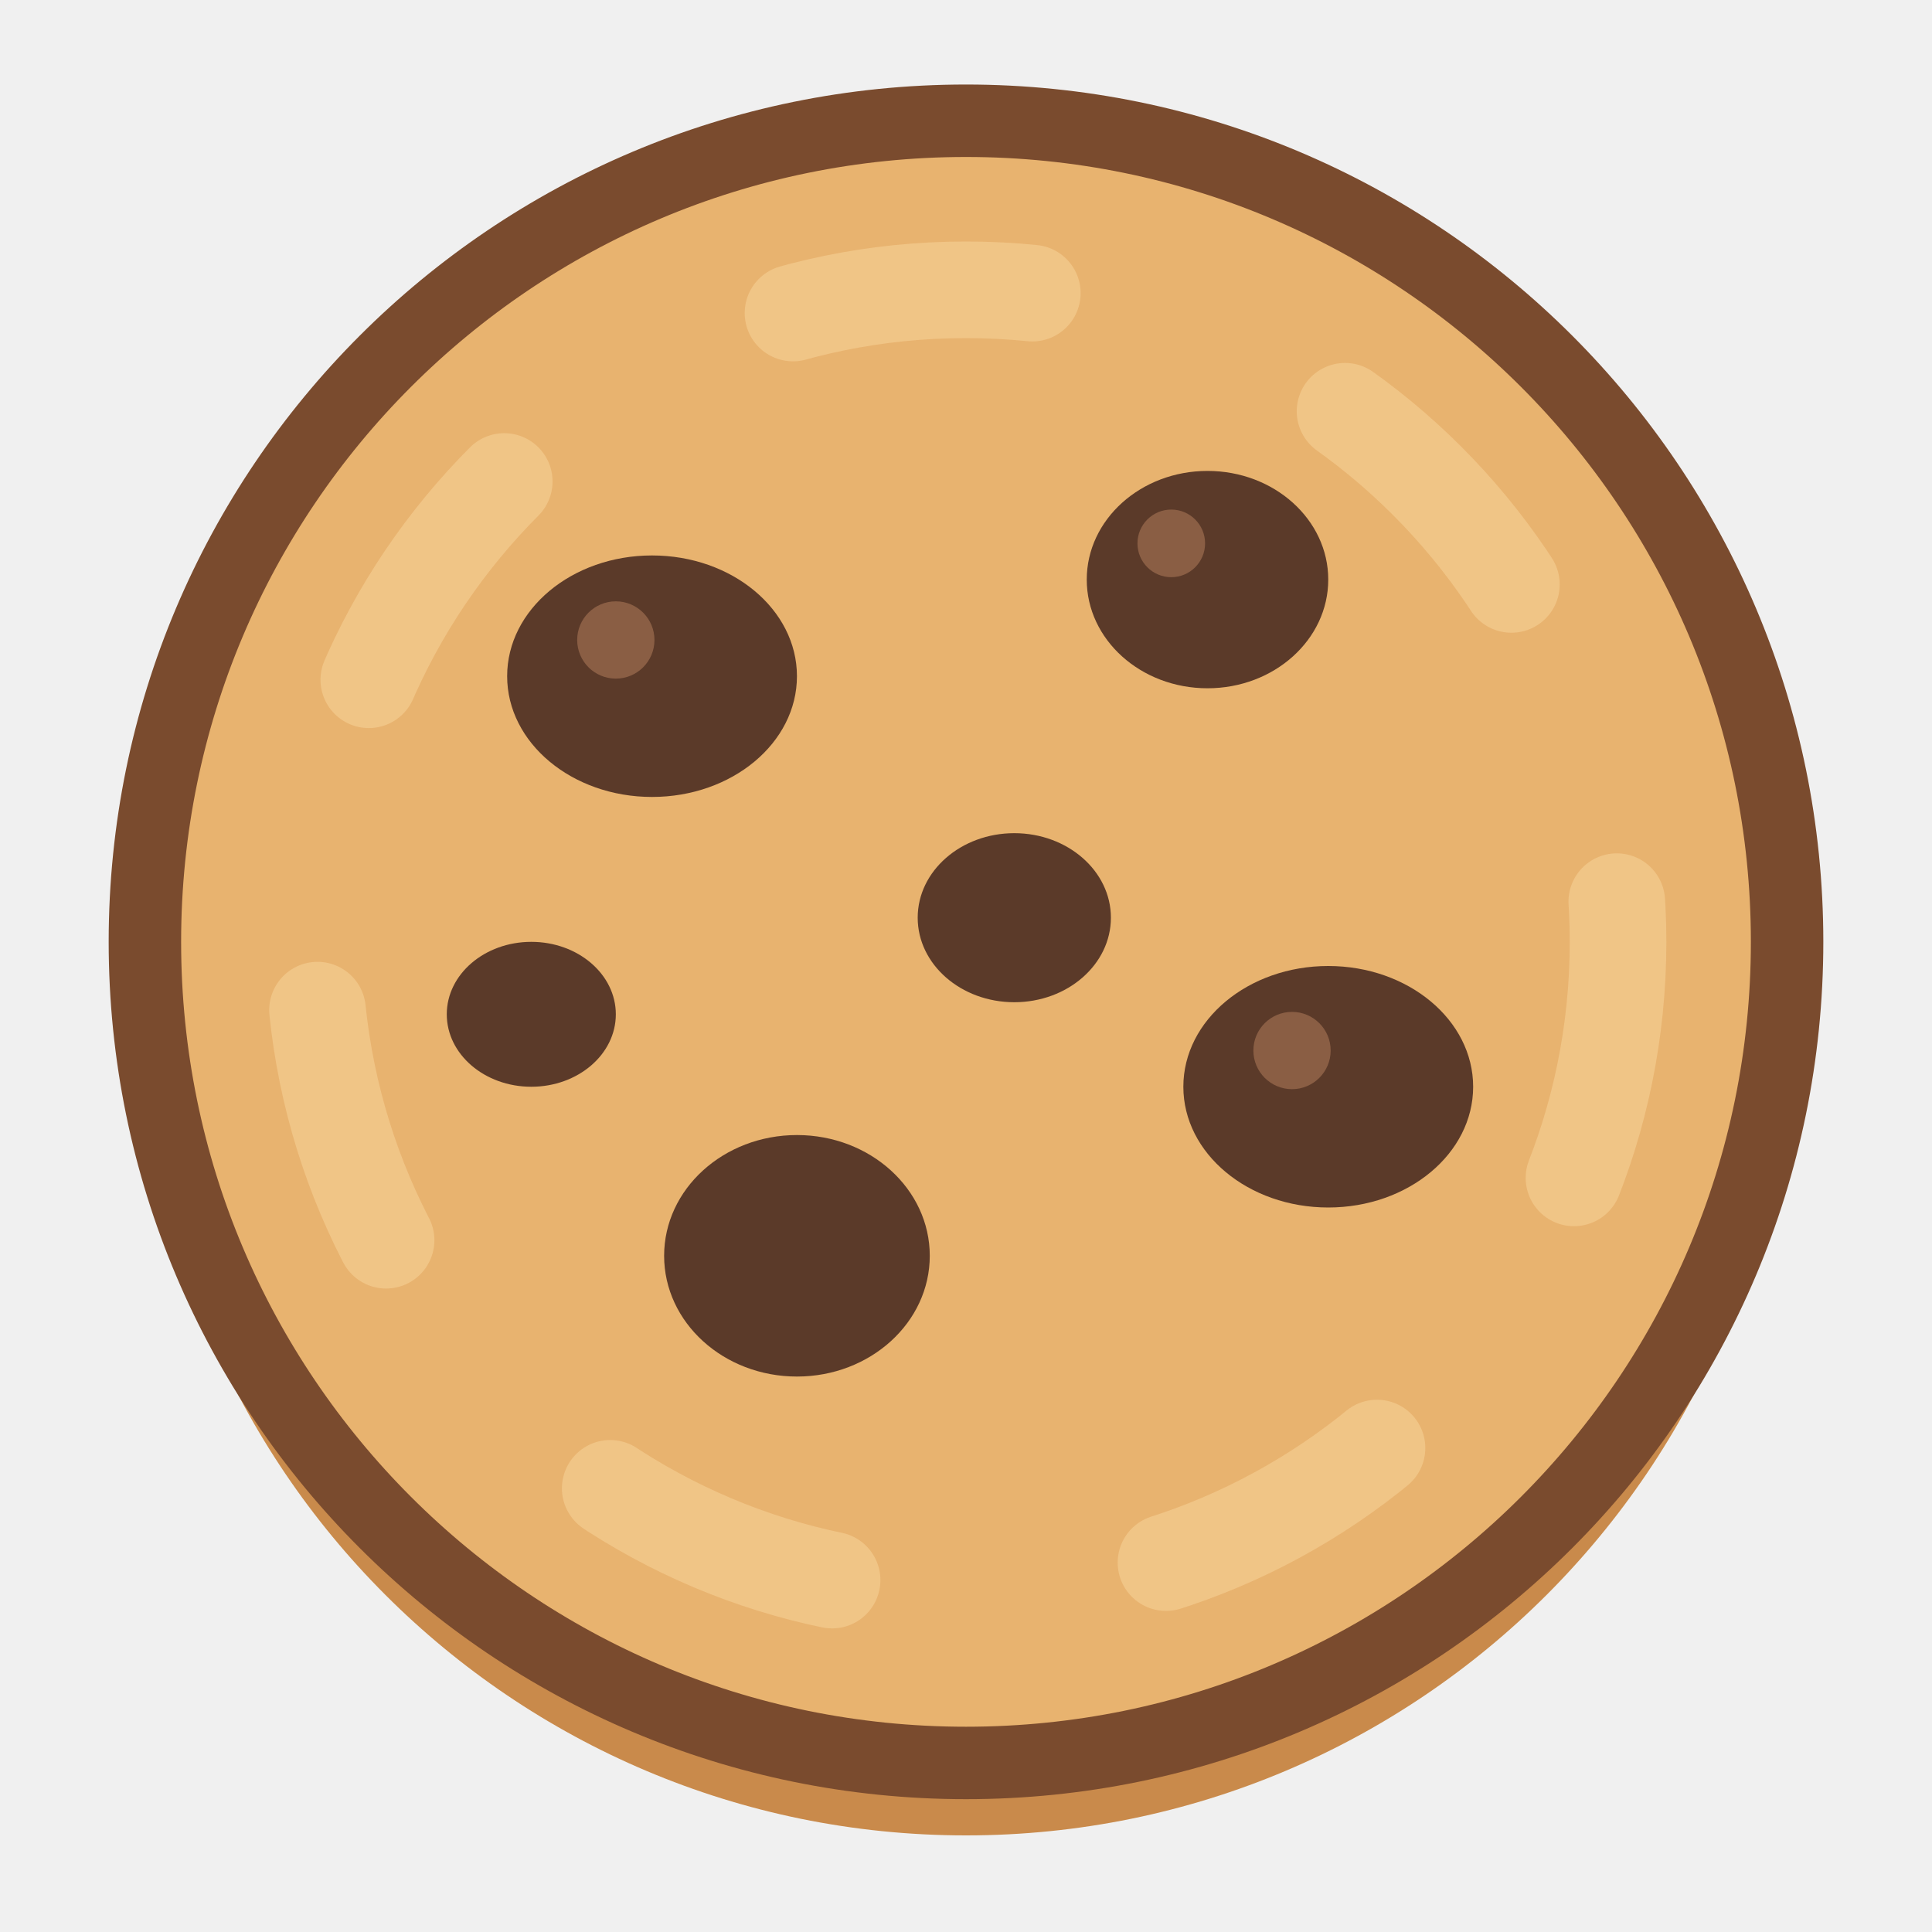
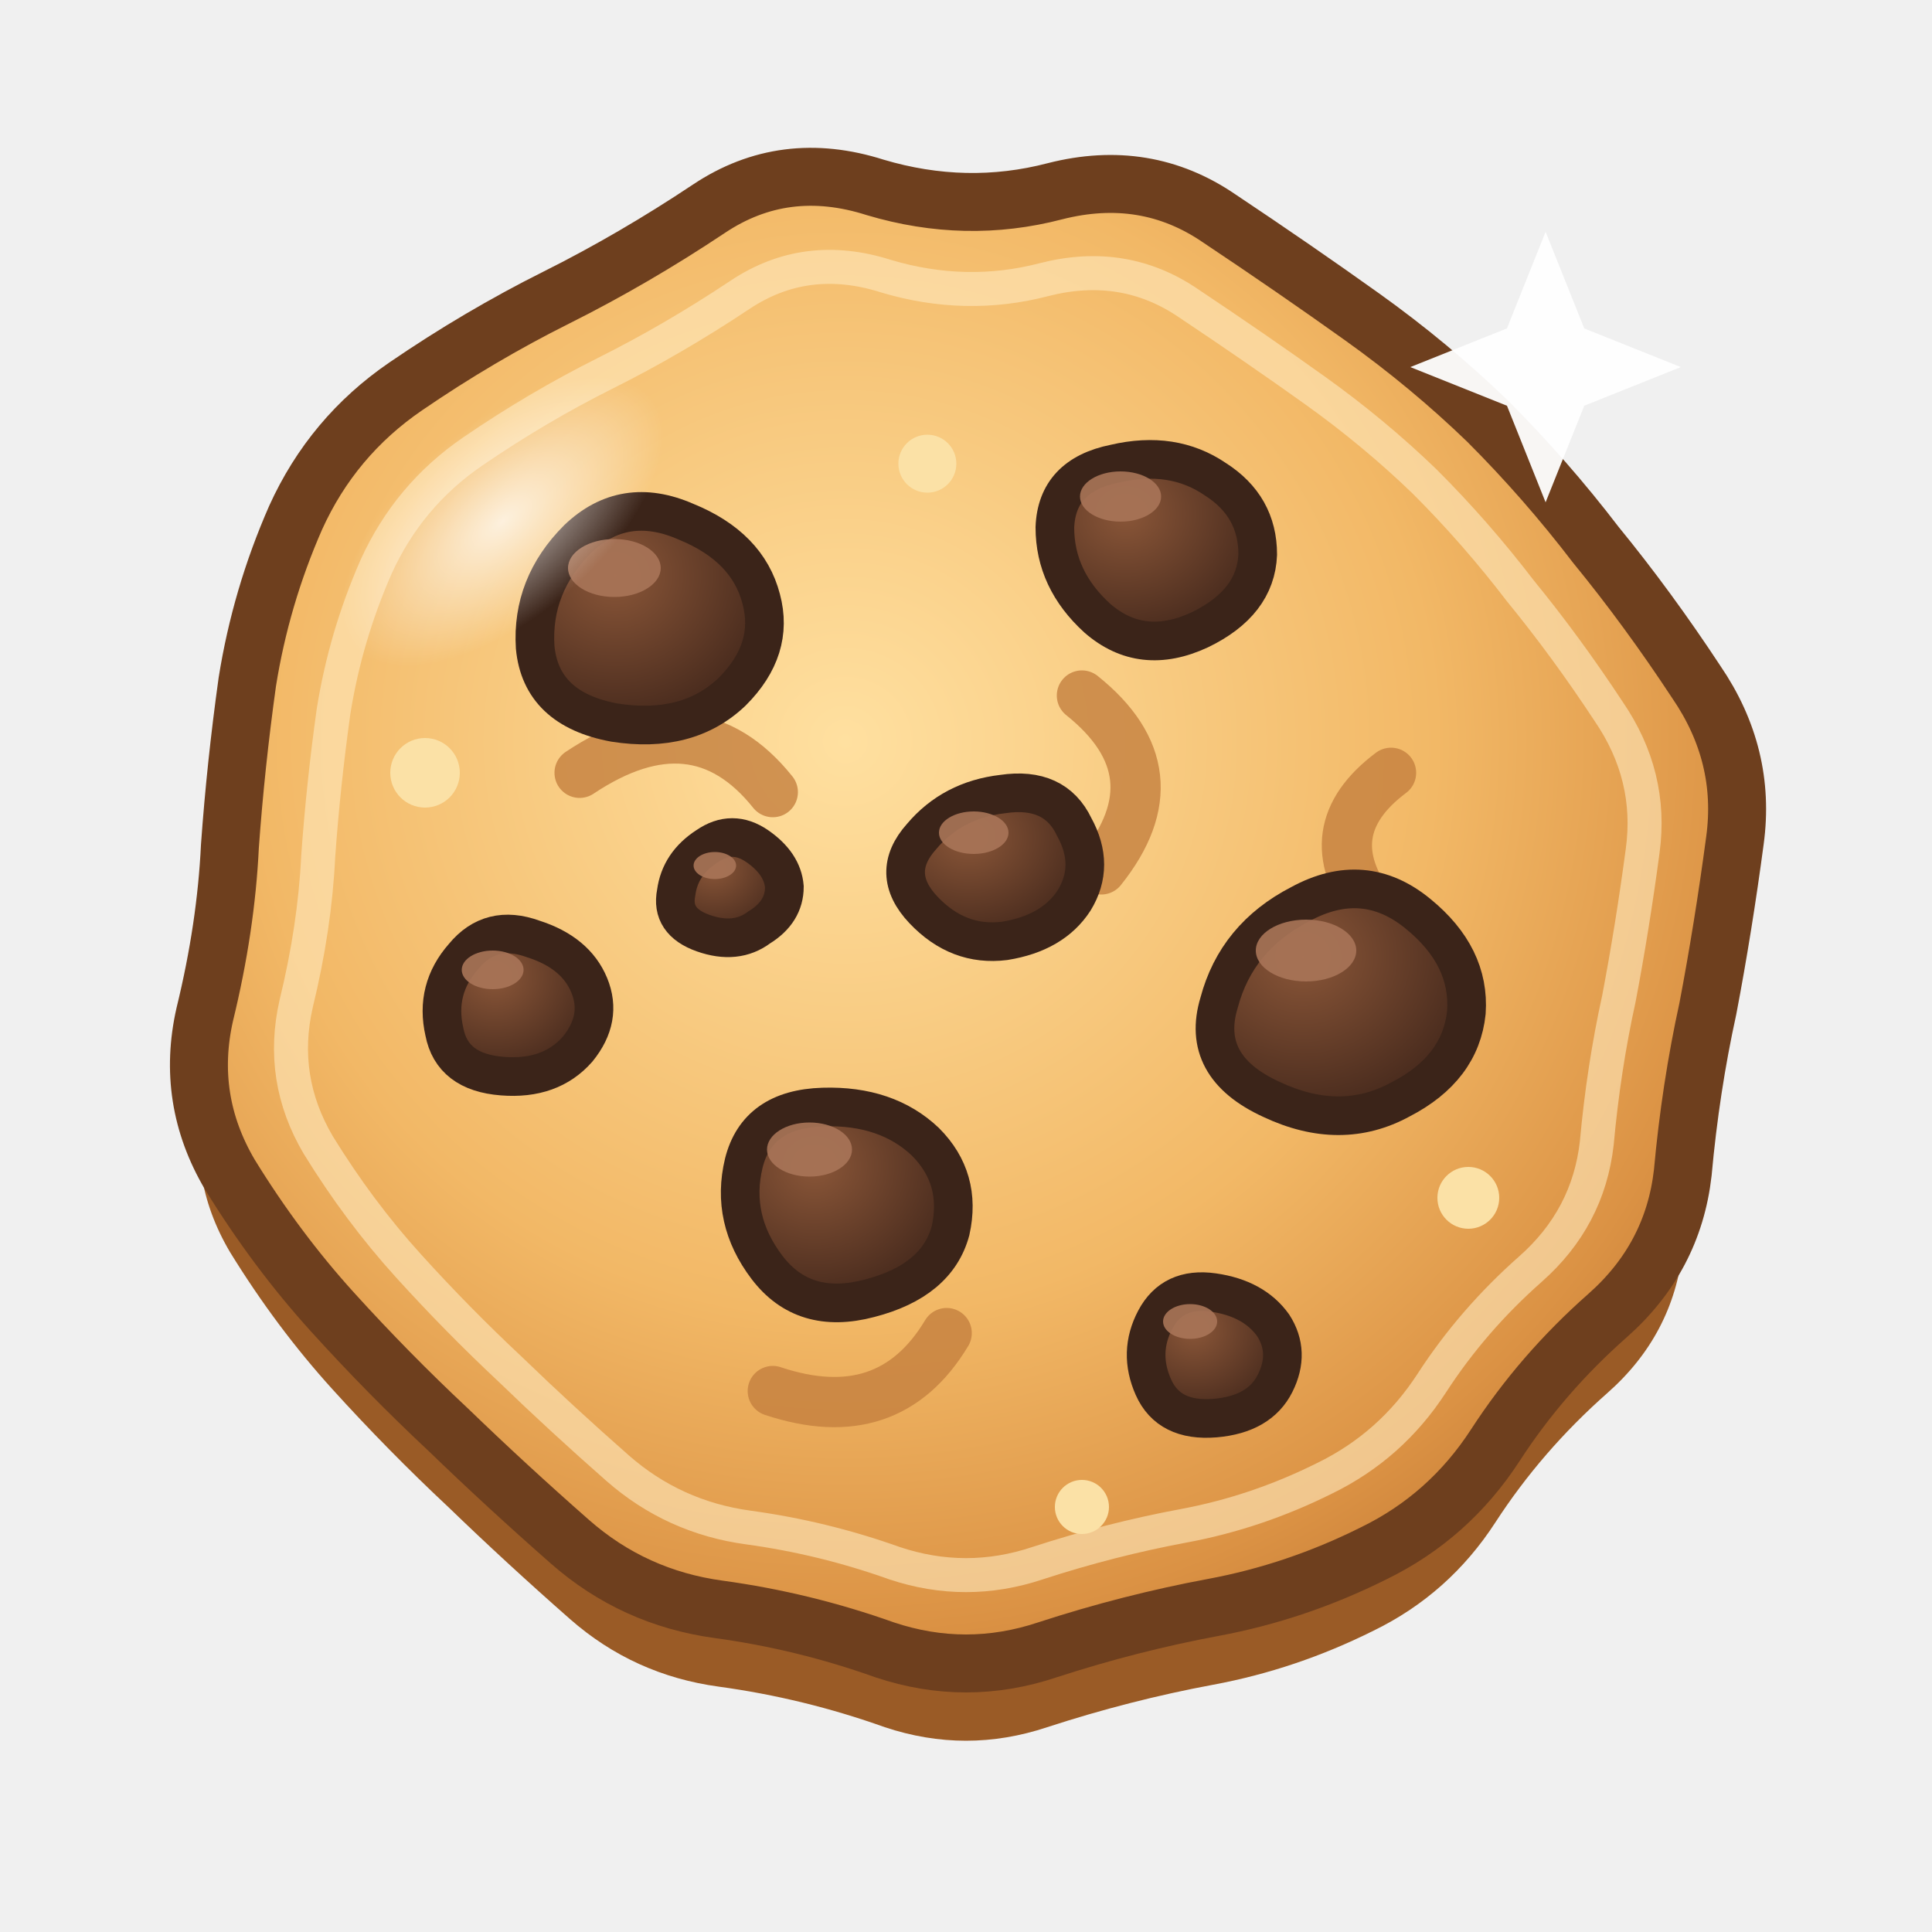
- <svg xmlns="http://www.w3.org/2000/svg" width="80" height="80" viewBox="0 0 80 80">
-   <circle cx="40" cy="42" r="34" fill="#C98A4B" />
-   <circle cx="40" cy="39" r="34" fill="#E8B36F" stroke="#7A4B2E" stroke-width="3" />
-   <circle cx="40" cy="39" r="27" fill="none" stroke="#F3C98C" stroke-width="4" stroke-dasharray="10 14" stroke-linecap="round" opacity="0.8" />
-   <ellipse cx="27" cy="28" rx="6" ry="5" fill="#5B3A29" />
-   <ellipse cx="50" cy="24" rx="5" ry="4.5" fill="#5B3A29" />
-   <ellipse cx="55" cy="45" rx="6" ry="5" fill="#5B3A29" />
-   <ellipse cx="33" cy="52" rx="5.5" ry="5" fill="#5B3A29" />
-   <ellipse cx="42" cy="38" rx="4" ry="3.5" fill="#5B3A29" />
-   <ellipse cx="22" cy="42" rx="3.5" ry="3" fill="#5B3A29" />
-   <circle cx="25.5" cy="26.5" r="1.6" fill="#8A5E44" />
-   <circle cx="48.5" cy="22.5" r="1.4" fill="#8A5E44" />
-   <circle cx="53.5" cy="43.5" r="1.6" fill="#8A5E44" />
+ <svg xmlns="http://www.w3.org/2000/svg" width="80" height="80" viewBox="0 0 100 100">
+   <defs>
+     <radialGradient id="dough" cx="0.42" cy="0.38" r="0.7">
+       <stop offset="0" stop-color="#FFE0A0" />
+       <stop offset="0.55" stop-color="#F2B866" />
+       <stop offset="0.85" stop-color="#DB9244" />
+       <stop offset="1" stop-color="#C47A34" />
+     </radialGradient>
+     <radialGradient id="choc" cx="0.35" cy="0.3" r="0.8">
+       <stop offset="0" stop-color="#8A5638" />
+       <stop offset="1" stop-color="#3E2419" />
+     </radialGradient>
+     <radialGradient id="shine" cx="0.5" cy="0.5" r="0.5">
+       <stop offset="0" stop-color="#FFFFFF" stop-opacity="0.75" />
+       <stop offset="1" stop-color="#FFFFFF" stop-opacity="0" />
+     </radialGradient>
+   </defs>
+   <path d="M89.8 43.5 Q89.2 48.0 88.4 52.2 Q87.5 56.3 87.1 60.7 Q86.6 65.1 83.2 68.1 Q79.8 71.1 77.4 74.8 Q75.0 78.5 71.1 80.4 Q67.1 82.4 62.8 83.2 Q58.5 84.0 54.2 85.4 Q50.0 86.8 45.8 85.4 Q41.6 83.9 37.2 83.3 Q32.8 82.7 29.5 79.8 Q26.2 76.9 23.2 74.0 Q20.1 71.1 17.2 67.9 Q14.3 64.7 11.9 60.8 Q9.6 56.9 10.6 52.5 Q11.7 48.0 11.9 43.8 Q12.2 39.6 12.8 35.3 Q13.5 30.9 15.3 26.8 Q17.2 22.6 21.0 20.0 Q24.8 17.4 28.8 15.4 Q32.8 13.4 36.7 10.8 Q40.6 8.2 45.3 9.7 Q50.0 11.1 54.6 9.9 Q59.3 8.7 63.1 11.3 Q67.0 13.9 70.5 16.4 Q74.0 18.9 77.0 21.8 Q80.0 24.8 82.6 28.2 Q85.3 31.5 87.8 35.3 Q90.4 39.1 89.8 43.5 Z" fill="#9A5B26" transform="translate(0 4)" />
+   <path d="M89.8 43.5 Q89.2 48.0 88.4 52.2 Q87.5 56.3 87.1 60.7 Q86.6 65.1 83.2 68.1 Q79.8 71.1 77.4 74.8 Q75.0 78.5 71.1 80.4 Q67.1 82.4 62.8 83.2 Q58.5 84.0 54.2 85.4 Q50.0 86.8 45.8 85.4 Q41.6 83.9 37.2 83.3 Q32.8 82.7 29.5 79.8 Q26.2 76.9 23.2 74.0 Q20.1 71.1 17.2 67.9 Q14.3 64.7 11.9 60.8 Q9.6 56.9 10.6 52.5 Q11.7 48.0 11.9 43.8 Q12.2 39.6 12.8 35.3 Q13.5 30.9 15.3 26.8 Q17.2 22.6 21.0 20.0 Q24.8 17.4 28.8 15.4 Q32.8 13.4 36.7 10.8 Q40.6 8.2 45.3 9.7 Q50.0 11.1 54.6 9.9 Q59.3 8.7 63.1 11.3 Q67.0 13.9 70.5 16.4 Q74.0 18.9 77.0 21.8 Q80.0 24.8 82.6 28.2 Q85.3 31.5 87.8 35.3 Q90.4 39.1 89.8 43.5 Z" fill="url(#dough)" stroke="#6E3F1E" stroke-width="3" />
+   <path d="M89.8 43.5 Q89.2 48.0 88.4 52.2 Q87.5 56.3 87.1 60.7 Q86.6 65.1 83.2 68.1 Q79.8 71.1 77.4 74.8 Q75.0 78.5 71.1 80.4 Q67.1 82.4 62.8 83.2 Q58.5 84.0 54.2 85.4 Q50.0 86.8 45.8 85.4 Q41.6 83.9 37.2 83.3 Q32.8 82.7 29.5 79.8 Q26.2 76.9 23.2 74.0 Q20.1 71.1 17.2 67.9 Q14.3 64.7 11.9 60.8 Q9.6 56.9 10.6 52.5 Q11.7 48.0 11.9 43.8 Q12.2 39.6 12.8 35.3 Q13.5 30.9 15.3 26.8 Q17.2 22.6 21.0 20.0 Q24.8 17.4 28.8 15.4 Q32.8 13.4 36.7 10.8 Q40.6 8.2 45.3 9.7 Q50.0 11.1 54.6 9.9 Q59.3 8.7 63.1 11.3 Q67.0 13.9 70.5 16.4 Q74.0 18.9 77.0 21.8 Q80.0 24.8 82.6 28.2 Q85.3 31.5 87.8 35.3 Q90.4 39.1 89.8 43.5 Z" fill="none" stroke="#FFE9BE" stroke-width="2" opacity="0.6" transform="translate(50 48) scale(0.88) translate(-50 -48)" />
+   <path d="M30 40 q6 -4 10 1 M56 36 q5 4 1 9 M40 72 q6 2 9 -3 M72 40 q-4 3 -1 7" fill="none" stroke="#C47F3E" stroke-width="2.6" stroke-linecap="round" opacity="0.8" />
+   <path d="M39.4 31.0 Q40.1 33.6 37.9 35.8 Q35.6 38.0 31.8 37.4 Q28.0 36.7 27.7 33.5 Q27.5 30.3 29.9 27.9 Q32.3 25.6 35.5 27.0 Q38.7 28.3 39.4 31.0 Z" fill="url(#choc)" stroke="#3B2419" stroke-width="2" />
+   <ellipse cx="31.8" cy="29.4" rx="2.4" ry="1.5" fill="#A87458" opacity="0.9" />
+   <path d="M62.9 24.8 Q65.1 26.2 65.1 28.7 Q65.0 31.2 62.1 32.6 Q59.1 34.0 56.8 32.0 Q54.6 30.0 54.6 27.3 Q54.7 24.6 57.7 24.0 Q60.7 23.3 62.9 24.8 Z" fill="url(#choc)" stroke="#3B2419" stroke-width="2" />
+   <ellipse cx="58.0" cy="25.7" rx="2.1" ry="1.3" fill="#A87458" opacity="0.9" />
+   <path d="M75.9 52.4 Q75.6 55.3 72.5 56.9 Q69.4 58.6 65.8 56.9 Q62.1 55.2 63.1 51.9 Q64.0 48.5 67.3 46.8 Q70.6 45.0 73.4 47.3 Q76.1 49.5 75.9 52.4 Z" fill="url(#choc)" stroke="#3B2419" stroke-width="2" />
+   <ellipse cx="67.6" cy="49.2" rx="2.6" ry="1.6" fill="#A87458" opacity="0.9" />
+   <path d="M47.9 59.1 Q49.8 61.0 49.2 63.7 Q48.5 66.3 45.0 67.2 Q41.6 68.1 39.7 65.6 Q37.8 63.1 38.5 60.2 Q39.2 57.4 42.6 57.3 Q45.9 57.2 47.9 59.1 Z" fill="url(#choc)" stroke="#3B2419" stroke-width="2" />
+   <ellipse cx="41.9" cy="59.5" rx="2.2" ry="1.4" fill="#A87458" opacity="0.9" />
+   <path d="M55.6 46.6 Q54.5 48.3 52.0 48.7 Q49.6 49.0 47.8 47.1 Q46.0 45.2 47.7 43.3 Q49.3 41.4 51.9 41.1 Q54.6 40.7 55.6 42.8 Q56.7 44.8 55.6 46.6 Z" fill="url(#choc)" stroke="#3B2419" stroke-width="2" />
+   <ellipse cx="50.4" cy="43.1" rx="1.8" ry="1.1" fill="#A87458" opacity="0.9" />
+   <path d="M30.5 51.0 Q31.2 52.7 29.9 54.3 Q28.5 55.9 26.0 55.7 Q23.4 55.5 23.0 53.4 Q22.5 51.2 24.0 49.5 Q25.4 47.8 27.6 48.6 Q29.8 49.3 30.5 51.0 Z" fill="url(#choc)" stroke="#3B2419" stroke-width="2" />
+   <ellipse cx="25.5" cy="50.2" rx="1.6" ry="1.0" fill="#A87458" opacity="0.9" />
+   <path d="M65.9 68.6 Q66.8 70.0 66.0 71.6 Q65.2 73.2 62.9 73.4 Q60.5 73.6 59.7 71.8 Q58.9 70.0 59.8 68.3 Q60.7 66.6 62.8 66.9 Q64.9 67.2 65.9 68.6 Z" fill="url(#choc)" stroke="#3B2419" stroke-width="2" />
+   <ellipse cx="61.6" cy="68.4" rx="1.4" ry="0.9" fill="#A87458" opacity="0.9" />
+   <path d="M40.6 45.9 Q40.6 47.2 39.3 48.0 Q38.1 48.9 36.4 48.3 Q34.7 47.7 35.0 46.2 Q35.2 44.7 36.6 43.8 Q37.9 42.9 39.2 43.8 Q40.5 44.7 40.6 45.9 Z" fill="url(#choc)" stroke="#3B2419" stroke-width="2" />
+   <ellipse cx="37.0" cy="44.8" rx="1.1" ry="0.7" fill="#A87458" opacity="0.9" />
+   <circle cx="22" cy="40" r="1.8" fill="#FBE1A6" />
+   <circle cx="76" cy="62" r="1.6" fill="#FBE1A6" />
+   <circle cx="48" cy="24" r="1.5" fill="#FBE1A6" />
+   <circle cx="56" cy="78" r="1.4" fill="#FBE1A6" />
+   <ellipse cx="26" cy="27" rx="10" ry="5" fill="url(#shine)" transform="rotate(-40 26 27)" />
+   <path d="M80 12 l2 5 l5 2 l-5 2 l-2 5 l-2 -5 l-5 -2 l5 -2 Z" fill="#FFFFFF" opacity="0.95" />
</svg>
